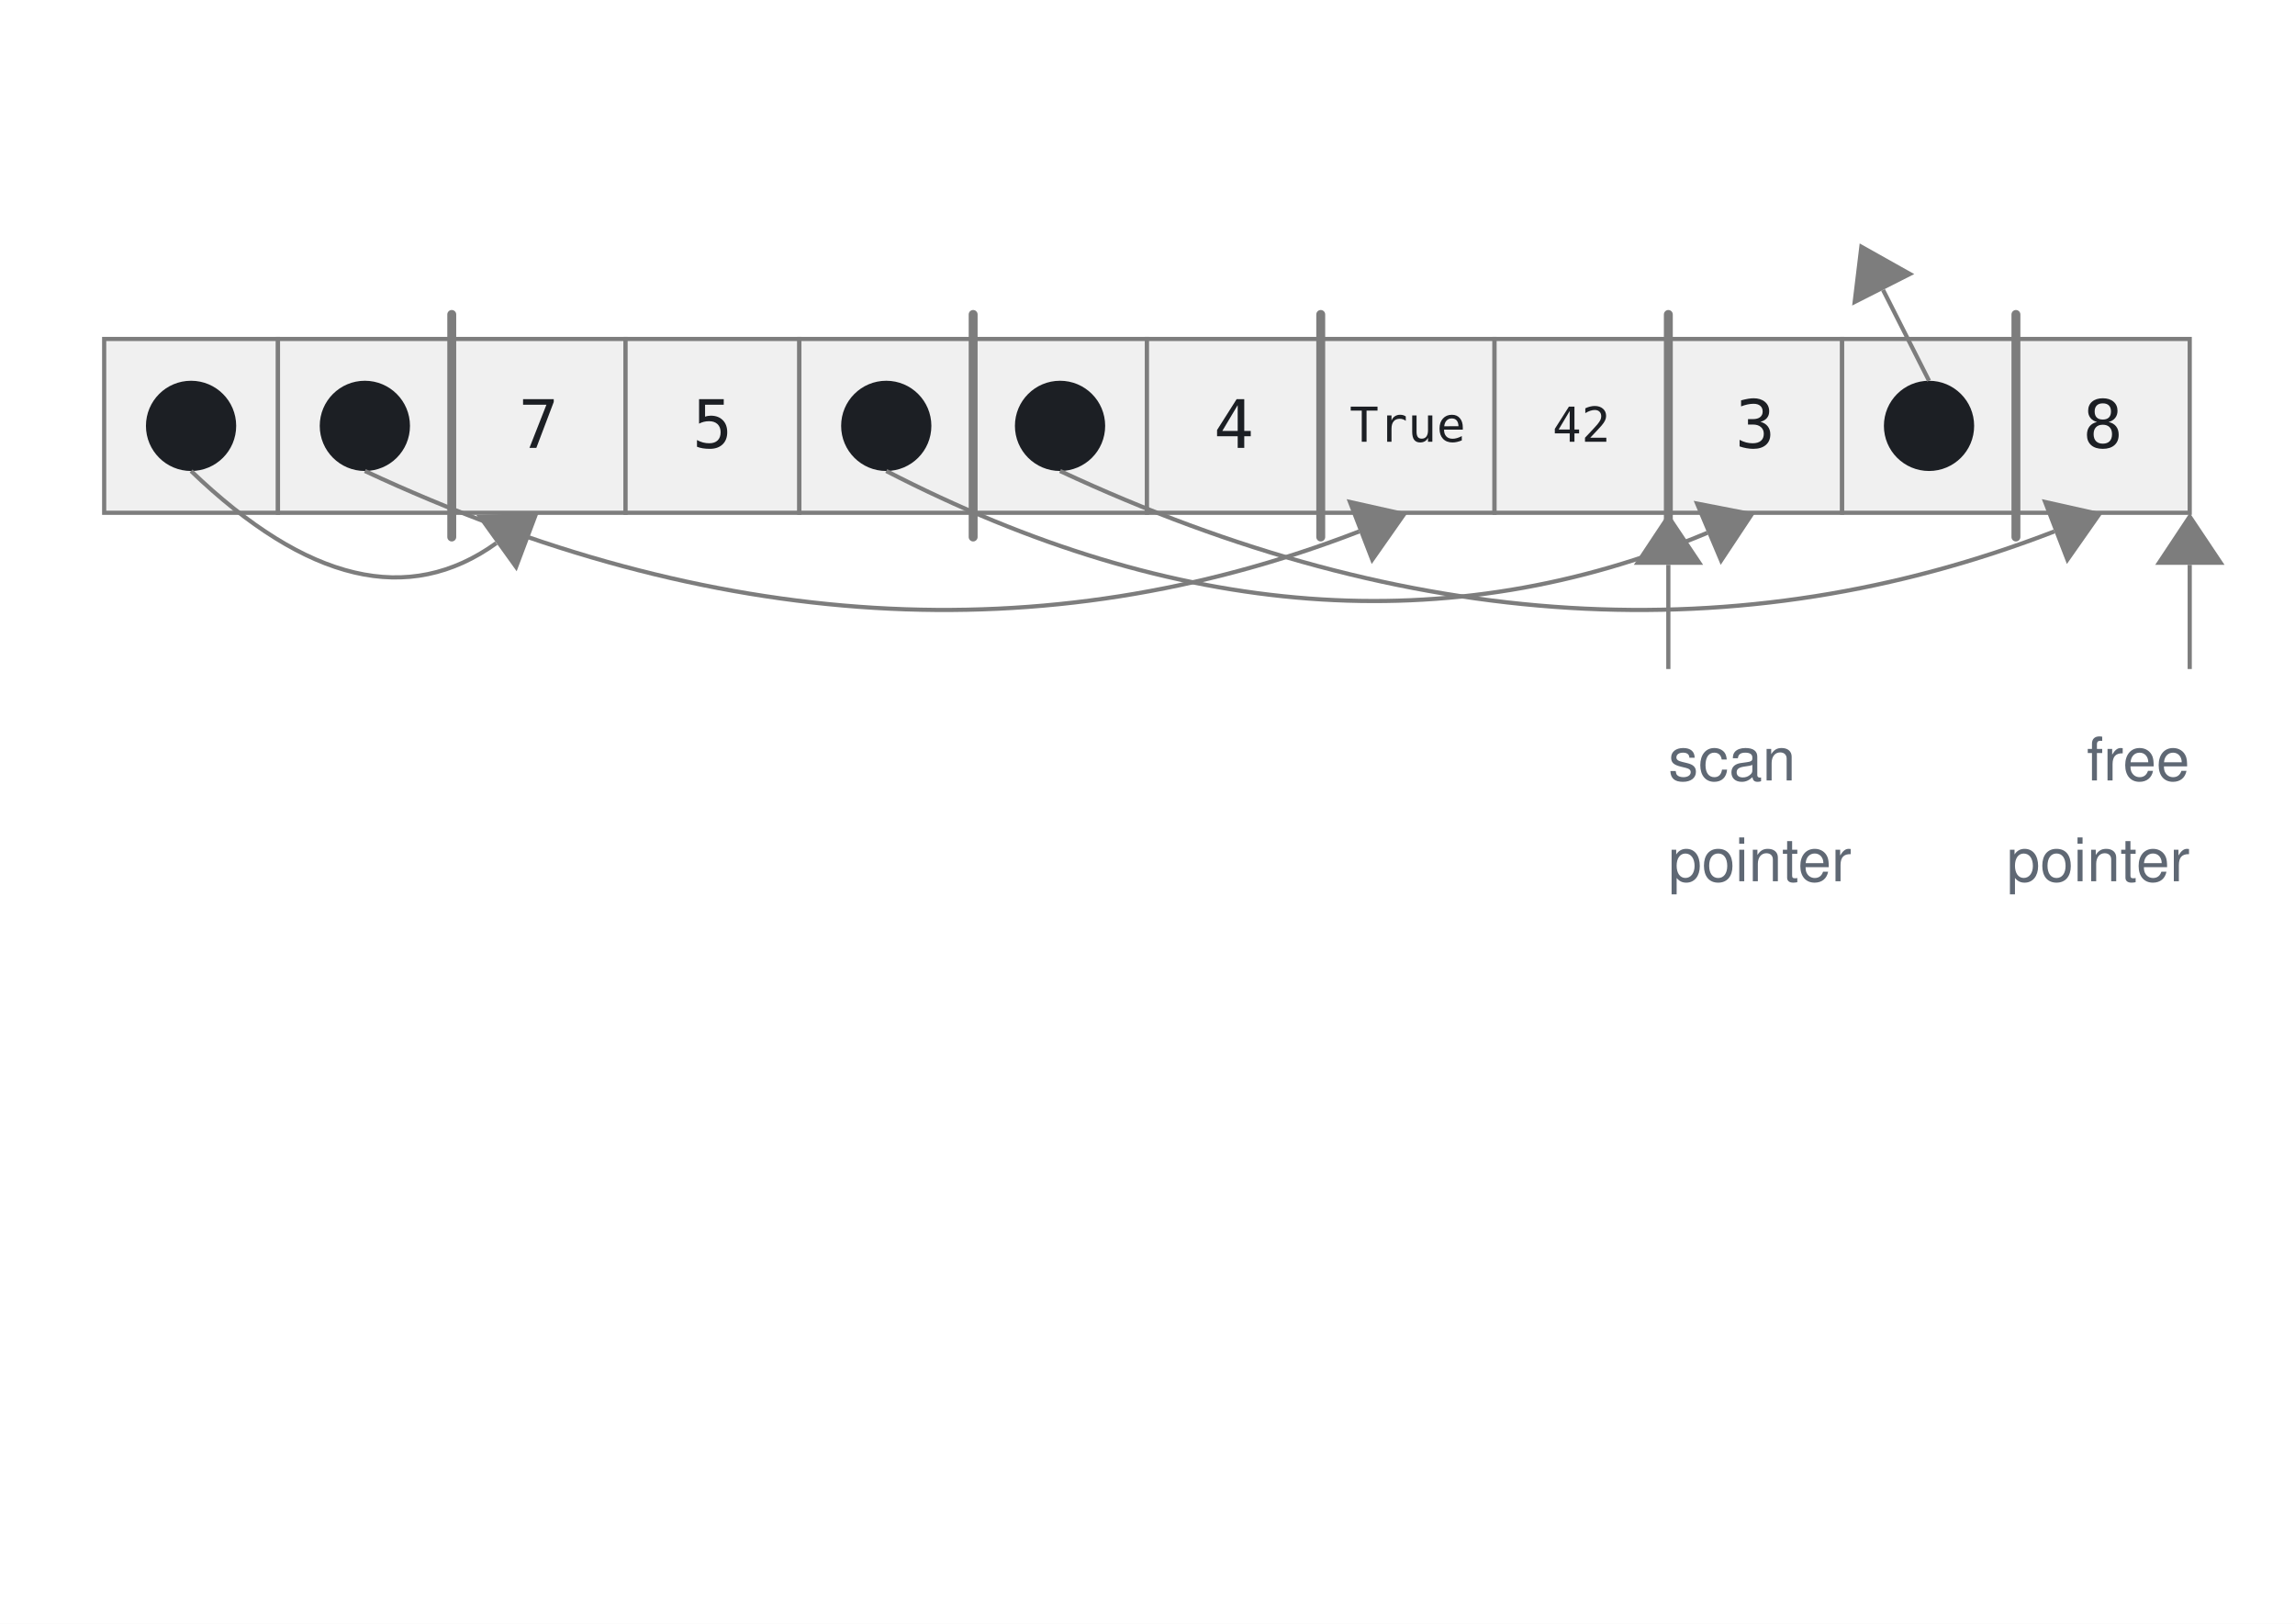
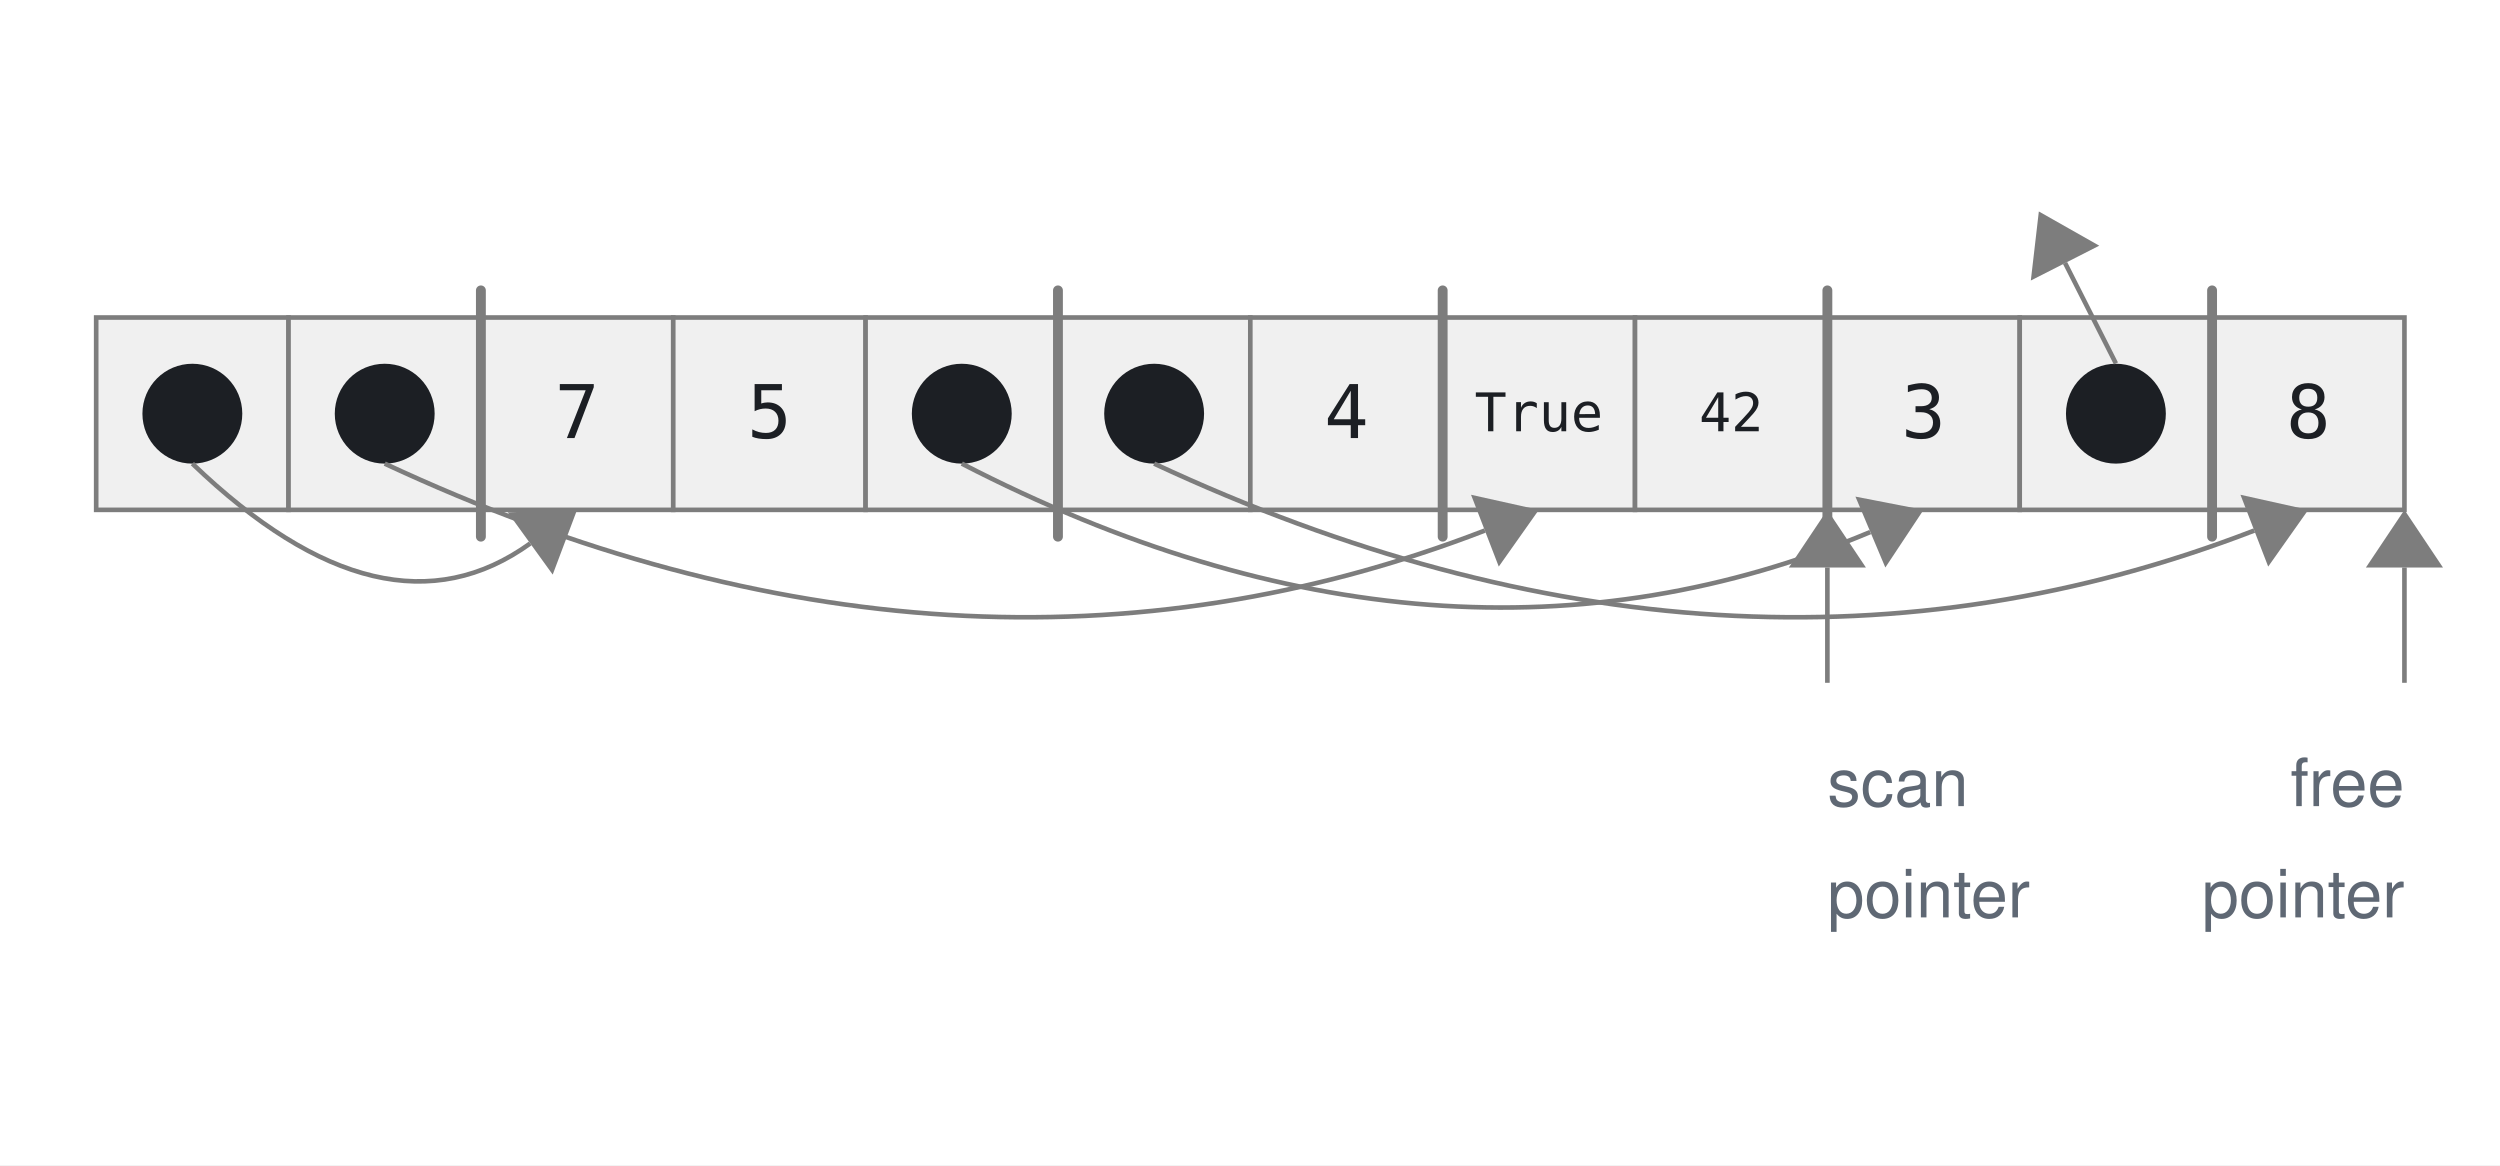
- <svg xmlns="http://www.w3.org/2000/svg" width="824" height="583" viewBox="0 0 824 583" role="img" aria-label="scanning (_, 4) copies the single tuple (8,) to the back">
+ <svg xmlns="http://www.w3.org/2000/svg" width="811" height="378" viewBox="0 0 811 378" role="img" aria-label="scanning (_, 4) copies the single tuple (8,) to the back">
  <style>
    @media (prefers-color-scheme: dark) {
      .bg { fill: #16181d; }
      .cell rect { fill: #272c34; stroke: #8b95a3; }
      .cell text, .dot { fill: #e4e8ee; }
      .arrow line, .arrow path { stroke: #8b95a3; }
      .arrow polygon { fill: #8b95a3; }
      .tuple-border { stroke: #8b95a3; }
      .label { fill: #9aa3b0; }
    }
  </style>
-   <rect class="bg" x="0" y="0" width="824" height="583" fill="#ffffff" />
+   <rect class="bg" x="0" y="0" width="811" height="378" fill="#ffffff" />
  <g class="cell">
-     <rect x="37.4" y="121.7" width="62.4" height="62.4" fill="#f0f0f0" stroke="#7d7d7d" stroke-width="1.5" />
-     <circle class="dot" cx="68.6" cy="152.9" r="16.2" fill="#1c1f24" />
-     <rect x="99.8" y="121.7" width="62.4" height="62.4" fill="#f0f0f0" stroke="#7d7d7d" stroke-width="1.5" />
-     <circle class="dot" cx="131.0" cy="152.9" r="16.2" fill="#1c1f24" />
+     <rect x="31.2" y="103.0" width="62.4" height="62.4" fill="#f0f0f0" stroke="#7d7d7d" stroke-width="1.5" />
+     <circle class="dot" cx="62.4" cy="134.2" r="16.2" fill="#1c1f24" />
+     <rect x="93.6" y="103.0" width="62.4" height="62.4" fill="#f0f0f0" stroke="#7d7d7d" stroke-width="1.5" />
+     <circle class="dot" cx="124.8" cy="134.2" r="16.2" fill="#1c1f24" />
  </g>
  <g class="cell">
-     <rect x="162.2" y="121.7" width="62.4" height="62.4" fill="#f0f0f0" stroke="#7d7d7d" stroke-width="1.5" />
-     <text x="193.4" y="160.8" text-anchor="middle" font-family="ui-monospace, 'DejaVu Sans Mono', Menlo, Consolas, monospace" font-size="24.0" fill="#1c1f24">7</text>
-     <rect x="224.6" y="121.7" width="62.4" height="62.4" fill="#f0f0f0" stroke="#7d7d7d" stroke-width="1.5" />
-     <text x="255.8" y="160.8" text-anchor="middle" font-family="ui-monospace, 'DejaVu Sans Mono', Menlo, Consolas, monospace" font-size="24.0" fill="#1c1f24">5</text>
-     <rect x="287.0" y="121.7" width="62.4" height="62.4" fill="#f0f0f0" stroke="#7d7d7d" stroke-width="1.5" />
-     <circle class="dot" cx="318.2" cy="152.9" r="16.2" fill="#1c1f24" />
+     <rect x="156.0" y="103.0" width="62.4" height="62.4" fill="#f0f0f0" stroke="#7d7d7d" stroke-width="1.5" />
+     <text x="187.2" y="142.1" text-anchor="middle" font-family="ui-monospace, 'DejaVu Sans Mono', Menlo, Consolas, monospace" font-size="24.0" fill="#1c1f24">7</text>
+     <rect x="218.4" y="103.0" width="62.4" height="62.4" fill="#f0f0f0" stroke="#7d7d7d" stroke-width="1.5" />
+     <text x="249.6" y="142.1" text-anchor="middle" font-family="ui-monospace, 'DejaVu Sans Mono', Menlo, Consolas, monospace" font-size="24.0" fill="#1c1f24">5</text>
+     <rect x="280.8" y="103.0" width="62.4" height="62.4" fill="#f0f0f0" stroke="#7d7d7d" stroke-width="1.5" />
+     <circle class="dot" cx="312.0" cy="134.2" r="16.2" fill="#1c1f24" />
  </g>
  <g class="cell">
-     <rect x="349.4" y="121.7" width="62.4" height="62.4" fill="#f0f0f0" stroke="#7d7d7d" stroke-width="1.5" />
-     <circle class="dot" cx="380.6" cy="152.9" r="16.2" fill="#1c1f24" />
-     <rect x="411.8" y="121.7" width="62.4" height="62.4" fill="#f0f0f0" stroke="#7d7d7d" stroke-width="1.5" />
-     <text x="443.0" y="160.8" text-anchor="middle" font-family="ui-monospace, 'DejaVu Sans Mono', Menlo, Consolas, monospace" font-size="24.0" fill="#1c1f24">4</text>
+     <rect x="343.2" y="103.0" width="62.4" height="62.4" fill="#f0f0f0" stroke="#7d7d7d" stroke-width="1.5" />
+     <circle class="dot" cx="374.4" cy="134.2" r="16.2" fill="#1c1f24" />
+     <rect x="405.6" y="103.0" width="62.4" height="62.4" fill="#f0f0f0" stroke="#7d7d7d" stroke-width="1.5" />
+     <text x="436.8" y="142.1" text-anchor="middle" font-family="ui-monospace, 'DejaVu Sans Mono', Menlo, Consolas, monospace" font-size="24.0" fill="#1c1f24">4</text>
  </g>
  <g class="cell">
-     <rect x="474.2" y="121.7" width="62.4" height="62.4" fill="#f0f0f0" stroke="#7d7d7d" stroke-width="1.5" />
-     <text x="505.4" y="158.6" text-anchor="middle" font-family="ui-monospace, 'DejaVu Sans Mono', Menlo, Consolas, monospace" font-size="17.3" fill="#1c1f24">True</text>
-     <rect x="536.6" y="121.7" width="62.4" height="62.4" fill="#f0f0f0" stroke="#7d7d7d" stroke-width="1.5" />
-     <text x="567.8" y="158.6" text-anchor="middle" font-family="ui-monospace, 'DejaVu Sans Mono', Menlo, Consolas, monospace" font-size="17.3" fill="#1c1f24">42</text>
+     <rect x="468.0" y="103.0" width="62.4" height="62.4" fill="#f0f0f0" stroke="#7d7d7d" stroke-width="1.5" />
+     <text x="499.2" y="139.9" text-anchor="middle" font-family="ui-monospace, 'DejaVu Sans Mono', Menlo, Consolas, monospace" font-size="17.3" fill="#1c1f24">True</text>
+     <rect x="530.4" y="103.0" width="62.4" height="62.4" fill="#f0f0f0" stroke="#7d7d7d" stroke-width="1.5" />
+     <text x="561.6" y="139.9" text-anchor="middle" font-family="ui-monospace, 'DejaVu Sans Mono', Menlo, Consolas, monospace" font-size="17.3" fill="#1c1f24">42</text>
  </g>
  <g class="cell">
-     <rect x="599.0" y="121.7" width="62.4" height="62.4" fill="#f0f0f0" stroke="#7d7d7d" stroke-width="1.5" />
-     <text x="630.2" y="160.8" text-anchor="middle" font-family="ui-monospace, 'DejaVu Sans Mono', Menlo, Consolas, monospace" font-size="24.0" fill="#1c1f24">3</text>
-     <rect x="661.4" y="121.7" width="62.4" height="62.4" fill="#f0f0f0" stroke="#7d7d7d" stroke-width="1.5" />
-     <circle class="dot" cx="692.6" cy="152.9" r="16.2" fill="#1c1f24" />
+     <rect x="592.8" y="103.0" width="62.4" height="62.4" fill="#f0f0f0" stroke="#7d7d7d" stroke-width="1.5" />
+     <text x="624.0" y="142.1" text-anchor="middle" font-family="ui-monospace, 'DejaVu Sans Mono', Menlo, Consolas, monospace" font-size="24.0" fill="#1c1f24">3</text>
+     <rect x="655.2" y="103.0" width="62.4" height="62.4" fill="#f0f0f0" stroke="#7d7d7d" stroke-width="1.5" />
+     <circle class="dot" cx="686.4" cy="134.2" r="16.2" fill="#1c1f24" />
  </g>
  <g class="cell">
-     <rect x="723.8" y="121.7" width="62.4" height="62.4" fill="#f0f0f0" stroke="#7d7d7d" stroke-width="1.5" />
-     <text x="755.0" y="160.8" text-anchor="middle" font-family="ui-monospace, 'DejaVu Sans Mono', Menlo, Consolas, monospace" font-size="24.0" fill="#1c1f24">8</text>
+     <rect x="717.6" y="103.0" width="62.4" height="62.4" fill="#f0f0f0" stroke="#7d7d7d" stroke-width="1.5" />
+     <text x="748.8" y="142.1" text-anchor="middle" font-family="ui-monospace, 'DejaVu Sans Mono', Menlo, Consolas, monospace" font-size="24.0" fill="#1c1f24">8</text>
  </g>
-   <line class="tuple-border" x1="162.2" y1="112.9" x2="162.2" y2="192.8" stroke="#7d7d7d" stroke-width="3.2" stroke-linecap="round" />
-   <line class="tuple-border" x1="349.4" y1="112.9" x2="349.4" y2="192.8" stroke="#7d7d7d" stroke-width="3.2" stroke-linecap="round" />
-   <line class="tuple-border" x1="474.2" y1="112.9" x2="474.2" y2="192.8" stroke="#7d7d7d" stroke-width="3.2" stroke-linecap="round" />
-   <line class="tuple-border" x1="599.0" y1="112.9" x2="599.0" y2="192.8" stroke="#7d7d7d" stroke-width="3.2" stroke-linecap="round" />
-   <line class="tuple-border" x1="723.8" y1="112.9" x2="723.8" y2="192.8" stroke="#7d7d7d" stroke-width="3.2" stroke-linecap="round" />
+   <line class="tuple-border" x1="156.0" y1="94.2" x2="156.0" y2="174.1" stroke="#7d7d7d" stroke-width="3.2" stroke-linecap="round" />
+   <line class="tuple-border" x1="343.2" y1="94.2" x2="343.2" y2="174.1" stroke="#7d7d7d" stroke-width="3.2" stroke-linecap="round" />
+   <line class="tuple-border" x1="468.0" y1="94.2" x2="468.0" y2="174.1" stroke="#7d7d7d" stroke-width="3.2" stroke-linecap="round" />
+   <line class="tuple-border" x1="592.8" y1="94.2" x2="592.8" y2="174.1" stroke="#7d7d7d" stroke-width="3.2" stroke-linecap="round" />
+   <line class="tuple-border" x1="717.6" y1="94.2" x2="717.6" y2="174.1" stroke="#7d7d7d" stroke-width="3.2" stroke-linecap="round" />
  <g class="arrow">
-     <path d="M 68.6 169.1 Q 131.0 229.0 178.2 195.0" fill="none" stroke="#7d7d7d" stroke-width="1.5" />
-     <polygon points="193.4,184.1 185.5,205.1 171.0,184.9" fill="#7d7d7d" />
+     <path d="M 62.4 150.4 Q 124.8 210.3 172.0 176.3" fill="none" stroke="#7d7d7d" stroke-width="1.5" />
+     <polygon points="187.2,165.4 179.3,186.4 164.7,166.2" fill="#7d7d7d" />
  </g>
  <g class="arrow">
-     <path d="M 131.0 169.1 Q 318.2 256.5 488.0 190.8" fill="none" stroke="#7d7d7d" stroke-width="1.5" />
-     <polygon points="505.4,184.1 492.5,202.5 483.5,179.2" fill="#7d7d7d" />
+     <path d="M 124.8 150.4 Q 312.0 237.7 481.7 172.1" fill="none" stroke="#7d7d7d" stroke-width="1.5" />
+     <polygon points="499.2,165.4 486.2,183.8 477.2,160.5" fill="#7d7d7d" />
  </g>
  <g class="arrow">
-     <path d="M 318.2 169.1 Q 474.2 249.6 613.0 191.3" fill="none" stroke="#7d7d7d" stroke-width="1.5" />
-     <polygon points="630.2,184.1 617.8,202.8 608.1,179.8" fill="#7d7d7d" />
+     <path d="M 312.0 150.4 Q 468.0 230.9 606.7 172.6" fill="none" stroke="#7d7d7d" stroke-width="1.5" />
+     <polygon points="624.0,165.4 611.6,184.1 601.9,161.1" fill="#7d7d7d" />
  </g>
  <g class="arrow">
-     <path d="M 380.6 169.1 Q 567.8 256.5 737.6 190.8" fill="none" stroke="#7d7d7d" stroke-width="1.5" />
-     <polygon points="755.0,184.1 742.1,202.5 733.1,179.2" fill="#7d7d7d" />
+     <path d="M 374.4 150.4 Q 561.6 237.7 731.3 172.1" fill="none" stroke="#7d7d7d" stroke-width="1.5" />
+     <polygon points="748.8,165.4 735.8,183.8 726.8,160.5" fill="#7d7d7d" />
  </g>
  <g class="arrow">
-     <line x1="692.6" y1="136.7" x2="676.1" y2="104.1" stroke="#7d7d7d" stroke-width="1.5" />
-     <polygon points="667.7,87.4 687.3,98.4 665.0,109.7" fill="#7d7d7d" />
+     <line x1="686.4" y1="117.9" x2="669.9" y2="85.3" stroke="#7d7d7d" stroke-width="1.5" />
+     <polygon points="661.4,68.6 681.0,79.7 658.8,91.0" fill="#7d7d7d" />
  </g>
  <g class="arrow">
-     <line x1="599.0" y1="240.2" x2="599.0" y2="202.8" stroke="#7d7d7d" stroke-width="1.5" />
-     <polygon points="599.0,184.1 611.5,202.8 586.6,202.8" fill="#7d7d7d" />
+     <line x1="592.8" y1="221.5" x2="592.8" y2="184.1" stroke="#7d7d7d" stroke-width="1.5" />
+     <polygon points="592.8,165.4 605.3,184.1 580.3,184.1" fill="#7d7d7d" />
  </g>
-   <text class="label" x="599.0" y="280.2" text-anchor="start" font-family="'Helvetica Neue', Helvetica, Arial, sans-serif" font-size="21.6" fill="#5f6874">scan</text>
-   <text class="label" x="599.0" y="316.4" text-anchor="start" font-family="'Helvetica Neue', Helvetica, Arial, sans-serif" font-size="21.6" fill="#5f6874">pointer</text>
+   <text class="label" x="592.8" y="261.5" text-anchor="start" font-family="'Helvetica Neue', Helvetica, Arial, sans-serif" font-size="21.6" fill="#5f6874">scan</text>
+   <text class="label" x="592.8" y="297.6" text-anchor="start" font-family="'Helvetica Neue', Helvetica, Arial, sans-serif" font-size="21.6" fill="#5f6874">pointer</text>
  <g class="arrow">
-     <line x1="786.2" y1="240.2" x2="786.2" y2="202.8" stroke="#7d7d7d" stroke-width="1.5" />
-     <polygon points="786.2,184.1 798.7,202.8 773.8,202.8" fill="#7d7d7d" />
+     <line x1="780.0" y1="221.5" x2="780.0" y2="184.1" stroke="#7d7d7d" stroke-width="1.5" />
+     <polygon points="780.0,165.4 792.5,184.1 767.5,184.1" fill="#7d7d7d" />
  </g>
-   <text class="label" x="786.2" y="280.2" text-anchor="end" font-family="'Helvetica Neue', Helvetica, Arial, sans-serif" font-size="21.6" fill="#5f6874">free</text>
-   <text class="label" x="786.2" y="316.4" text-anchor="end" font-family="'Helvetica Neue', Helvetica, Arial, sans-serif" font-size="21.6" fill="#5f6874">pointer</text>
+   <text class="label" x="780.0" y="261.5" text-anchor="end" font-family="'Helvetica Neue', Helvetica, Arial, sans-serif" font-size="21.6" fill="#5f6874">free</text>
+   <text class="label" x="780.0" y="297.6" text-anchor="end" font-family="'Helvetica Neue', Helvetica, Arial, sans-serif" font-size="21.6" fill="#5f6874">pointer</text>
</svg>
